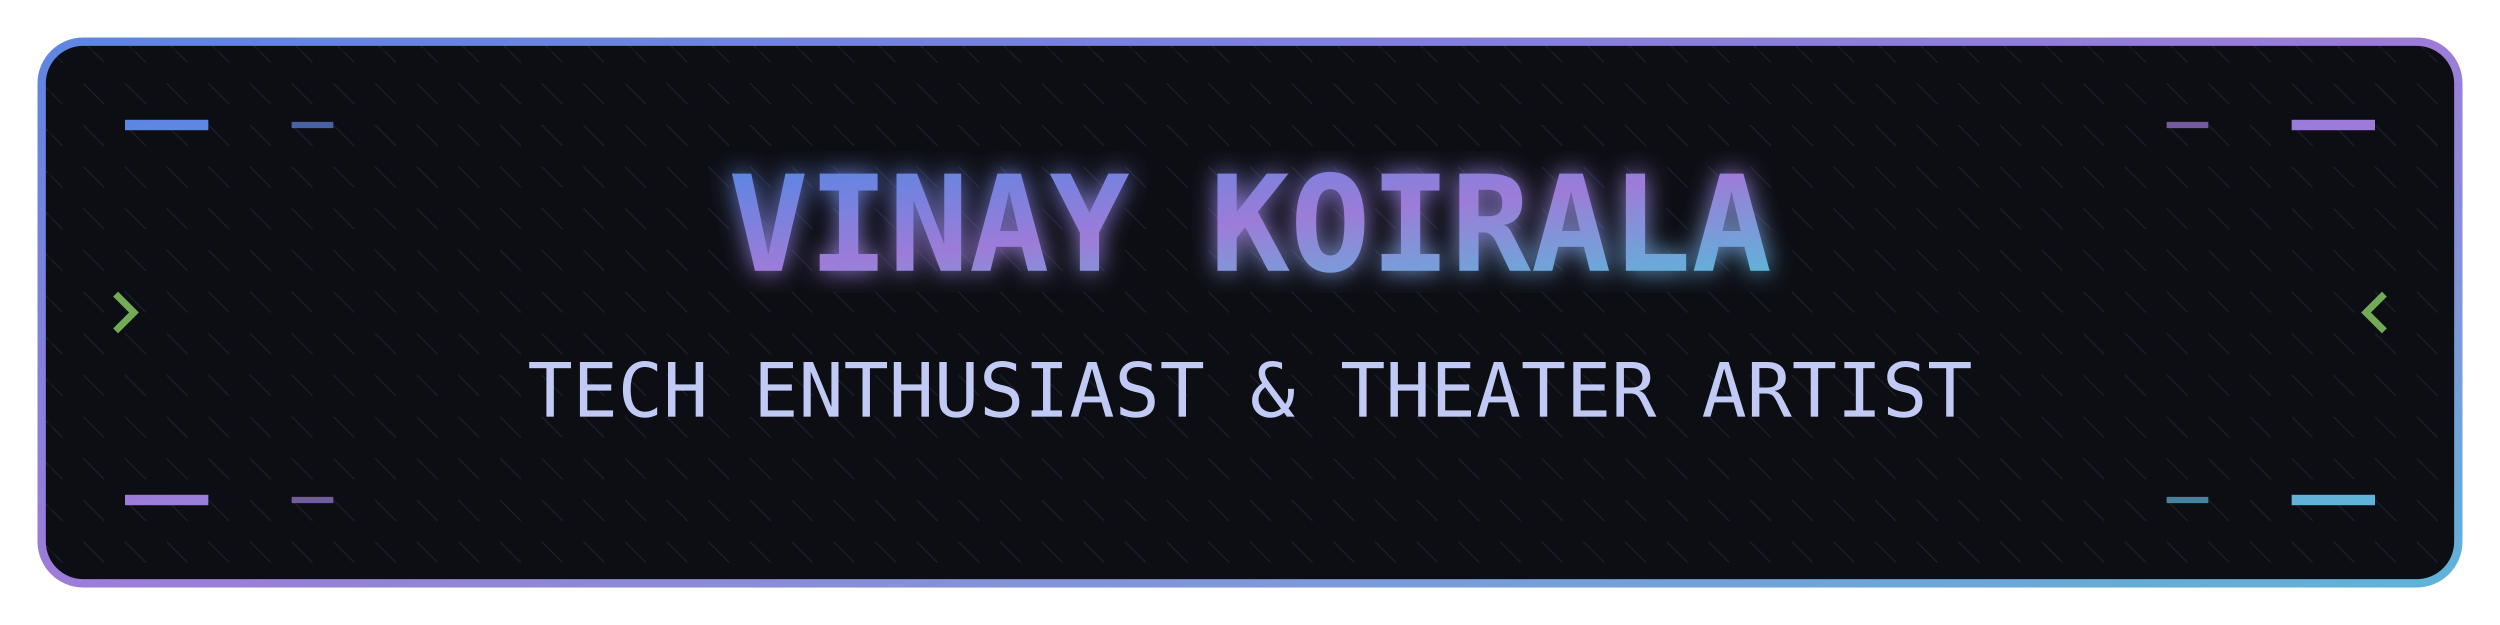
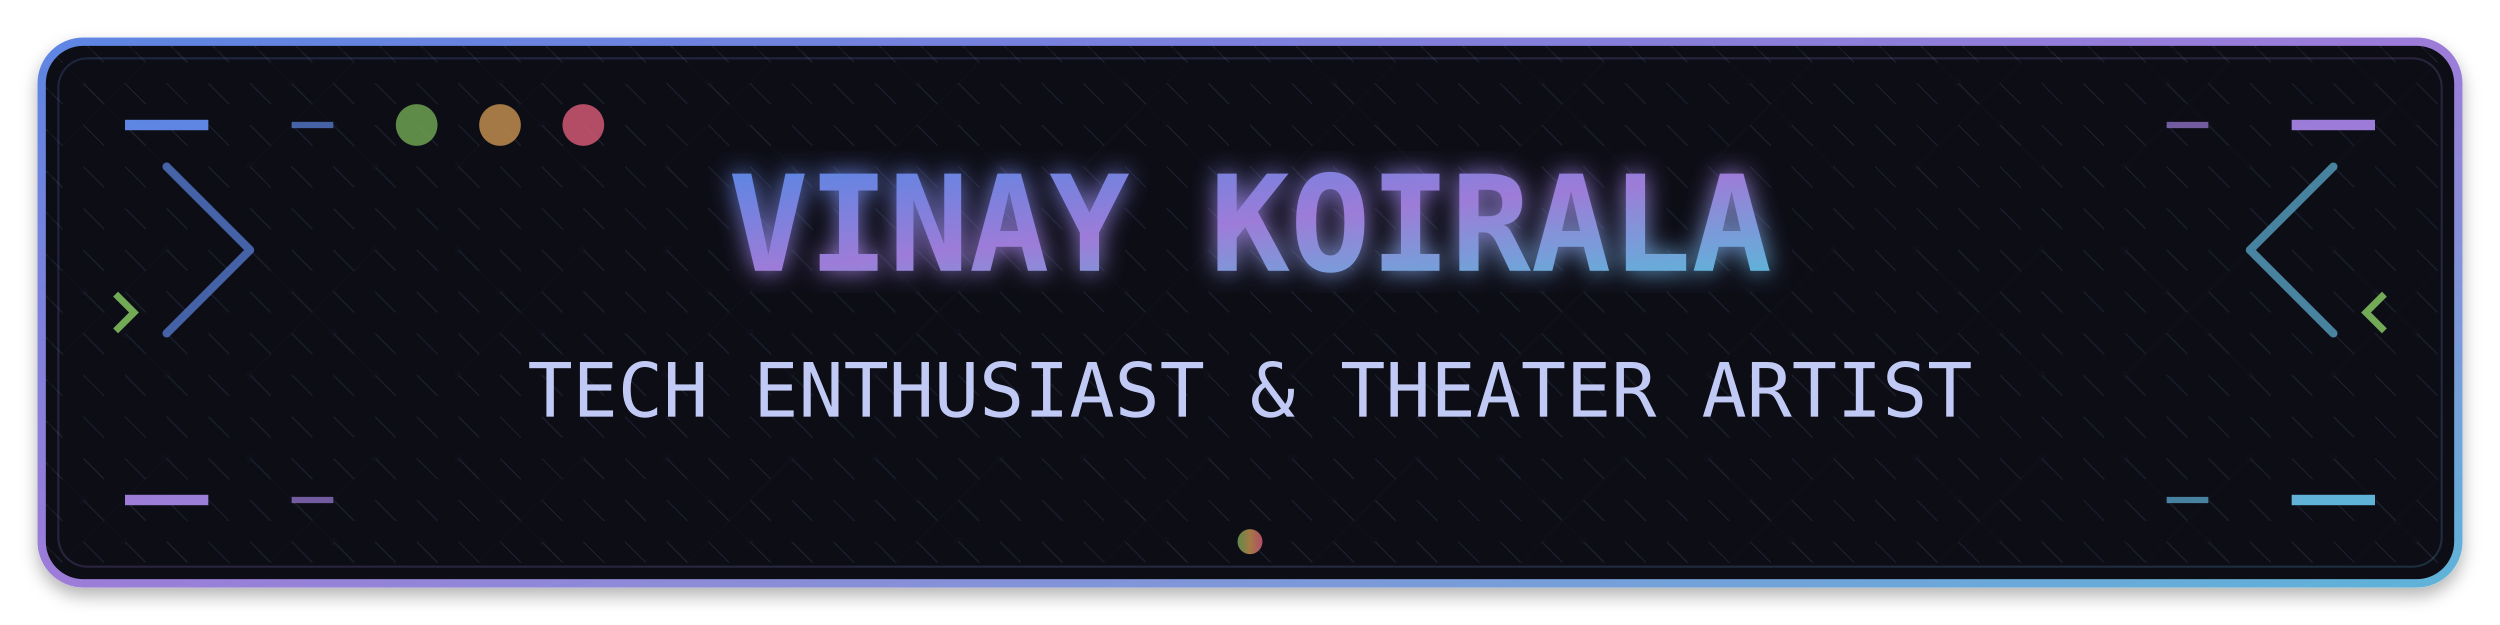
<svg xmlns="http://www.w3.org/2000/svg" width="600" height="150" viewBox="0 0 600 150">
  <defs>
    <linearGradient id="headerGradient" x1="0%" y1="0%" x2="100%" y2="100%">
      <stop offset="0%" stop-color="#5d86e2" />
      <stop offset="50%" stop-color="#9d7cd8" />
      <stop offset="100%" stop-color="#5fb3d9" />
    </linearGradient>
+     <linearGradient id="accentGradient" x1="0%" y1="0%" x2="100%" y2="0%">
+       <stop offset="0%" stop-color="#73aa56" />
+       <stop offset="50%" stop-color="#c99451" />
+       <stop offset="100%" stop-color="#db5d79" />
+     </linearGradient>
    <filter id="glow" x="-20%" y="-20%" width="140%" height="140%">
      <feGaussianBlur stdDeviation="3" result="blur" />
      <feComposite in="SourceGraphic" in2="blur" operator="over" />
+     </filter>
+     <filter id="softShadow" x="-10%" y="-10%" width="120%" height="120%">
+       <feDropShadow dx="0" dy="2" stdDeviation="2" flood-color="#000" flood-opacity="0.3" />
    </filter>
    <pattern id="subtlePattern" width="100" height="100" patternUnits="userSpaceOnUse" patternTransform="scale(0.5)">
      <rect width="100" height="100" fill="#0d0e14" />
      <path d="M0,0 L10,10 M20,0 L30,10 M40,0 L50,10 M60,0 L70,10 M80,0 L90,10" stroke="#1f2335" stroke-width="0.5" />
      <path d="M0,20 L10,30 M20,20 L30,30 M40,20 L50,30 M60,20 L70,30 M80,20 L90,30" stroke="#1f2335" stroke-width="0.5" />
      <path d="M0,40 L10,50 M20,40 L30,50 M40,40 L50,50 M60,40 L70,50 M80,40 L90,50" stroke="#1f2335" stroke-width="0.5" />
      <path d="M0,60 L10,70 M20,60 L30,70 M40,60 L50,70 M60,60 L70,70 M80,60 L90,70" stroke="#1f2335" stroke-width="0.5" />
      <path d="M0,80 L10,90 M20,80 L30,90 M40,80 L50,90 M60,80 L70,90 M80,80 L90,90" stroke="#1f2335" stroke-width="0.5" />
    </pattern>
+     <pattern id="circuitPattern" width="50" height="50" patternUnits="userSpaceOnUse">
+       <rect width="50" height="50" fill="transparent" />
+       <circle cx="10" cy="10" r="1" fill="#1f2335" />
+       <circle cx="20" cy="20" r="1" fill="#1f2335" />
+       <circle cx="30" cy="30" r="1" fill="#1f2335" />
+       <circle cx="40" cy="40" r="1" fill="#1f2335" />
+       <circle cx="10" cy="40" r="1" fill="#1f2335" />
+       <circle cx="40" cy="10" r="1" fill="#1f2335" />
+       <path d="M10,10 L20,20" stroke="#1f2335" stroke-width="0.5" />
+       <path d="M20,20 L30,30" stroke="#1f2335" stroke-width="0.5" />
+       <path d="M30,30 L40,40" stroke="#1f2335" stroke-width="0.5" />
+       <path d="M10,40 L40,10" stroke="#1f2335" stroke-width="0.5" />
+     </pattern>
  </defs>
-   <rect x="10" y="10" width="580" height="130" rx="10" fill="url(#subtlePattern)" stroke="url(#headerGradient)" stroke-width="2" />
+   <rect x="10" y="10" width="580" height="130" rx="10" fill="url(#subtlePattern)" stroke="url(#headerGradient)" stroke-width="2" filter="url(#softShadow)" />
  <rect x="12" y="12" width="576" height="126" rx="8" fill="none" stroke="#0d0e14" stroke-width="1" opacity="0.5" />
+   <rect x="14" y="14" width="572" height="122" rx="7" fill="none" stroke="url(#headerGradient)" stroke-width="0.5" opacity="0.2" />
+   <rect x="15" y="15" width="570" height="120" rx="6" fill="url(#circuitPattern)" opacity="0.1" />
+   <path d="M40,40 L60,60 L40,80" stroke="#5d86e2" stroke-width="2" fill="none" stroke-linecap="round" stroke-linejoin="round" opacity="0.7" />
+   <path d="M560,40 L540,60 L560,80" stroke="#5fb3d9" stroke-width="2" fill="none" stroke-linecap="round" stroke-linejoin="round" opacity="0.7" />
  <text x="300" y="65" font-family="'JetBrains Mono', monospace" font-size="32" font-weight="bold" text-anchor="middle" fill="url(#headerGradient)" filter="url(#glow)">VINAY KOIRALA</text>
  <text x="300" y="100" font-family="'JetBrains Mono', monospace" font-size="18" text-anchor="middle" fill="#c0caf5">TECH ENTHUSIAST &amp; THEATER ARTIST</text>
  <path d="M30,30 L50,30 M30,120 L50,120 M550,30 L570,30 M550,120 L570,120" stroke="url(#headerGradient)" stroke-width="2.5" />
  <path d="M70,30 L80,30 M70,120 L80,120 M520,30 L530,30 M520,120 L530,120" stroke="url(#headerGradient)" stroke-width="1.5" opacity="0.7" />
+   <circle cx="100" cy="30" r="5" fill="#73aa56" opacity="0.8" />
+   <circle cx="120" cy="30" r="5" fill="#c99451" opacity="0.8" />
+   <circle cx="140" cy="30" r="5" fill="#db5d79" opacity="0.8" />
  <svg x="20" y="65" width="20" height="20" viewBox="0 0 24 24" fill="#73aa56">
    <path d="M8.59,16.58L13.17,12L8.59,7.41L10,6L16,12L10,18L8.59,16.58Z" />
  </svg>
  <svg x="560" y="65" width="20" height="20" viewBox="0 0 24 24" fill="#73aa56">
    <path d="M15.41,16.58L10.83,12L15.41,7.41L14,6L8,12L14,18L15.41,16.58Z" />
  </svg>
+   <circle cx="300" cy="130" r="3" fill="url(#accentGradient)" opacity="0.8">
+     <animate attributeName="r" values="3;5;3" dur="2s" repeatCount="indefinite" />
+     <animate attributeName="opacity" values="0.8;0.4;0.8" dur="2s" repeatCount="indefinite" />
+   </circle>
</svg>
